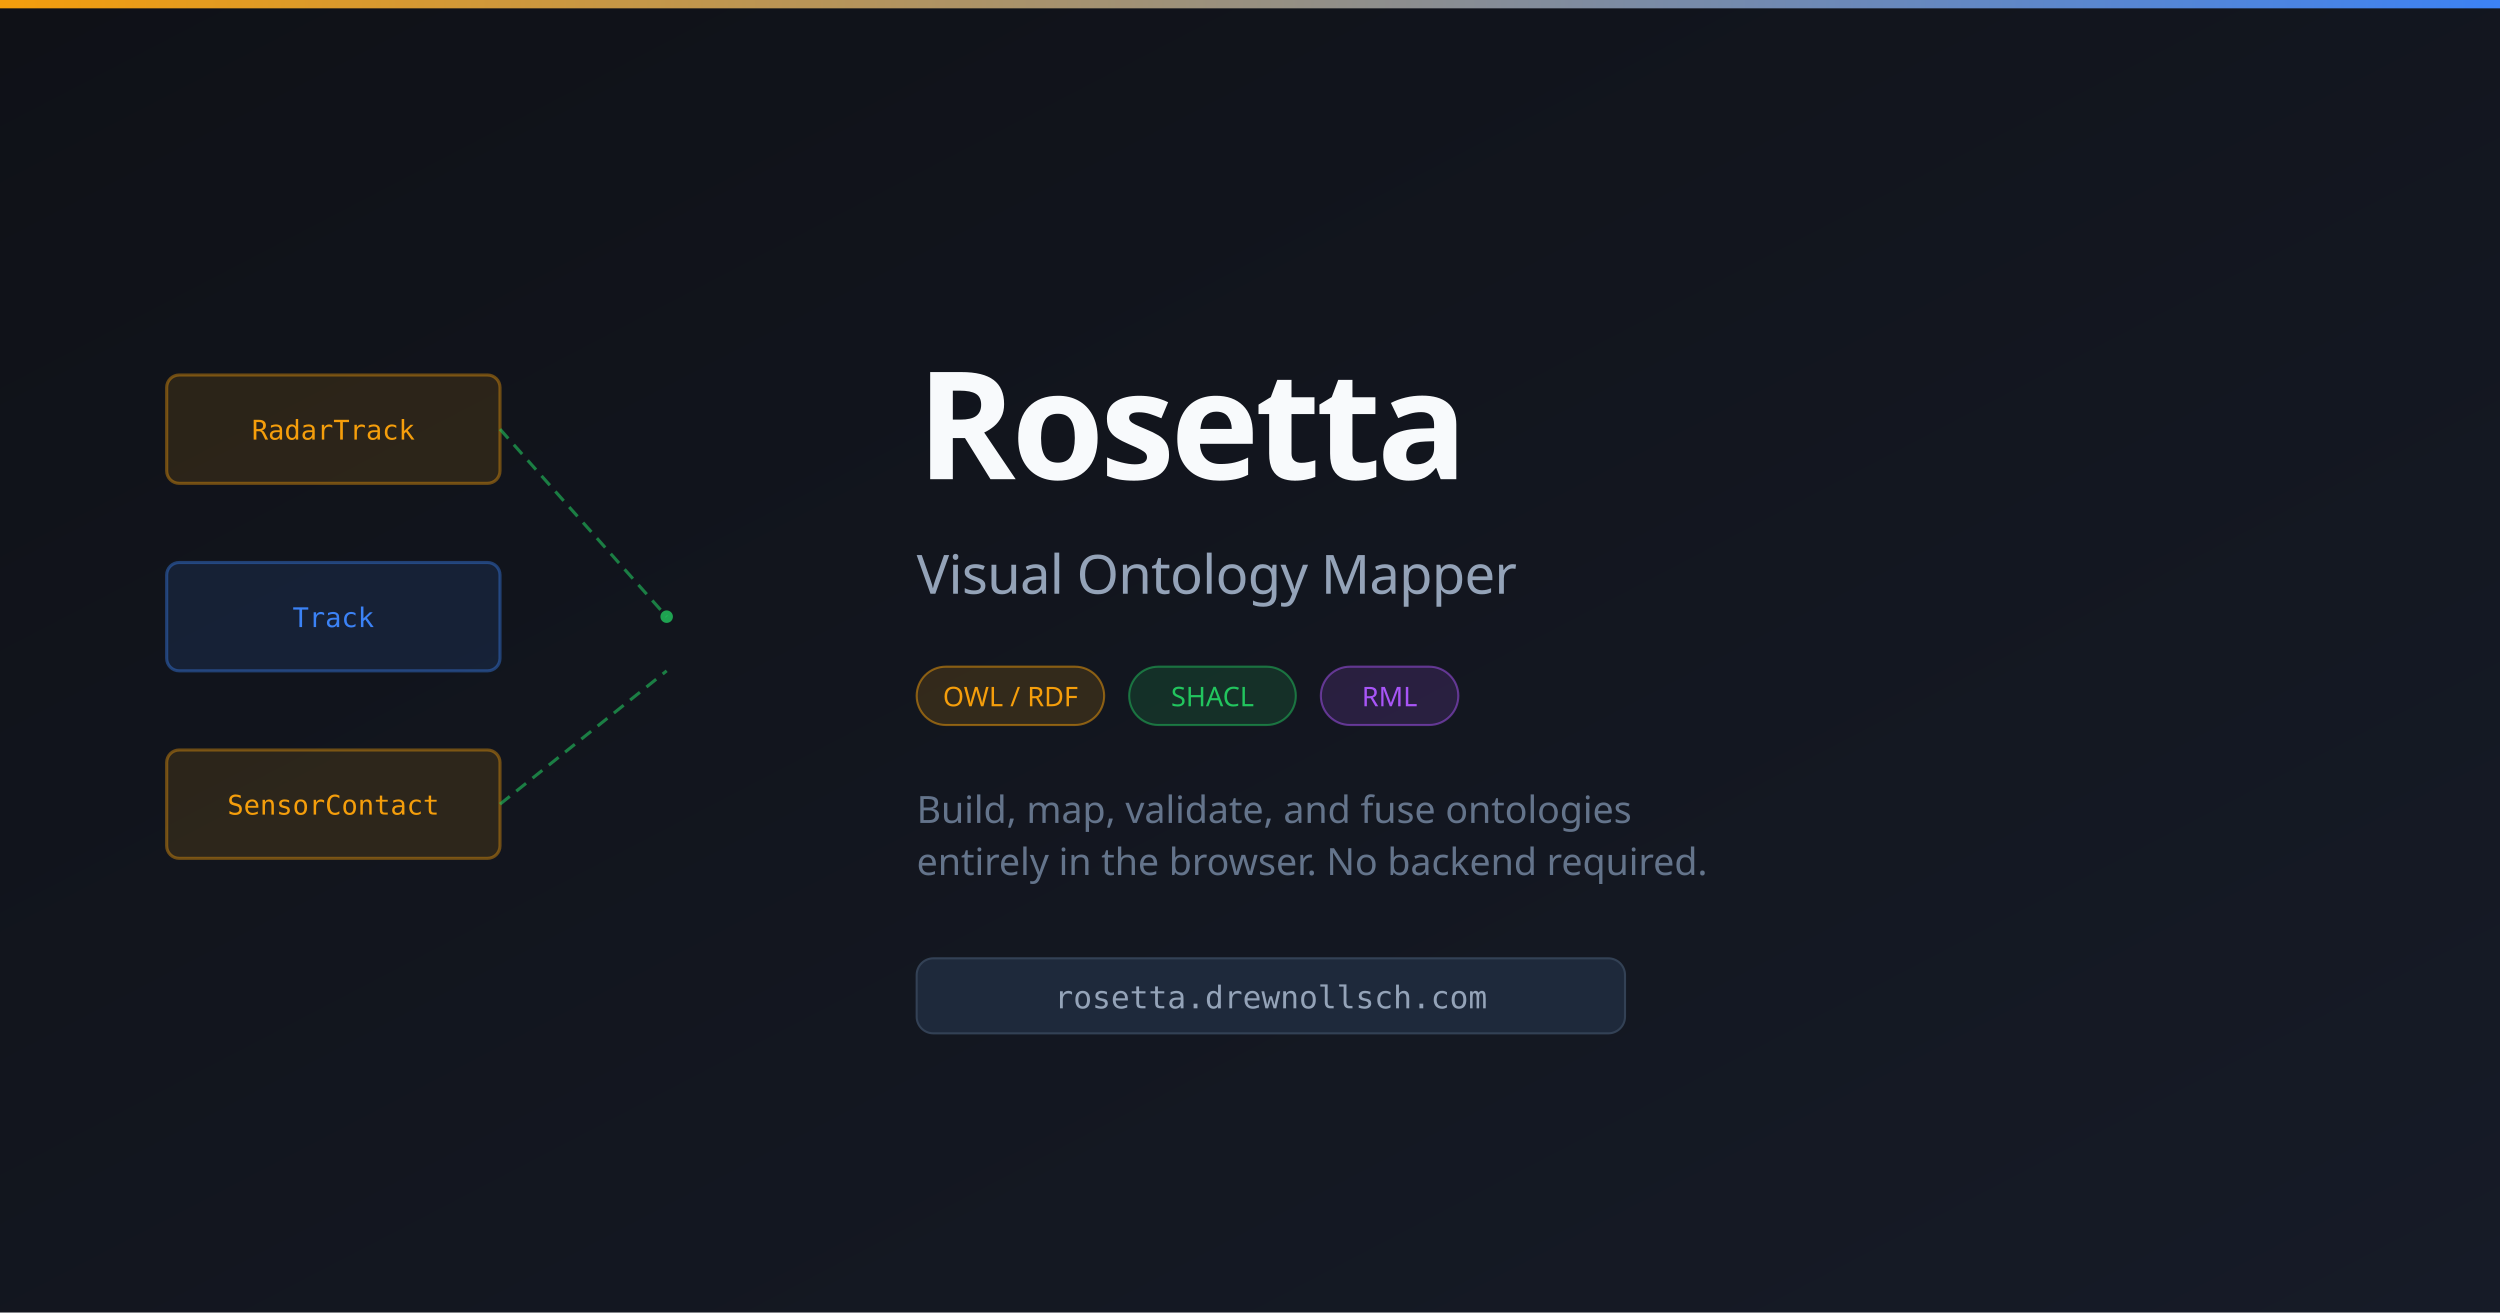
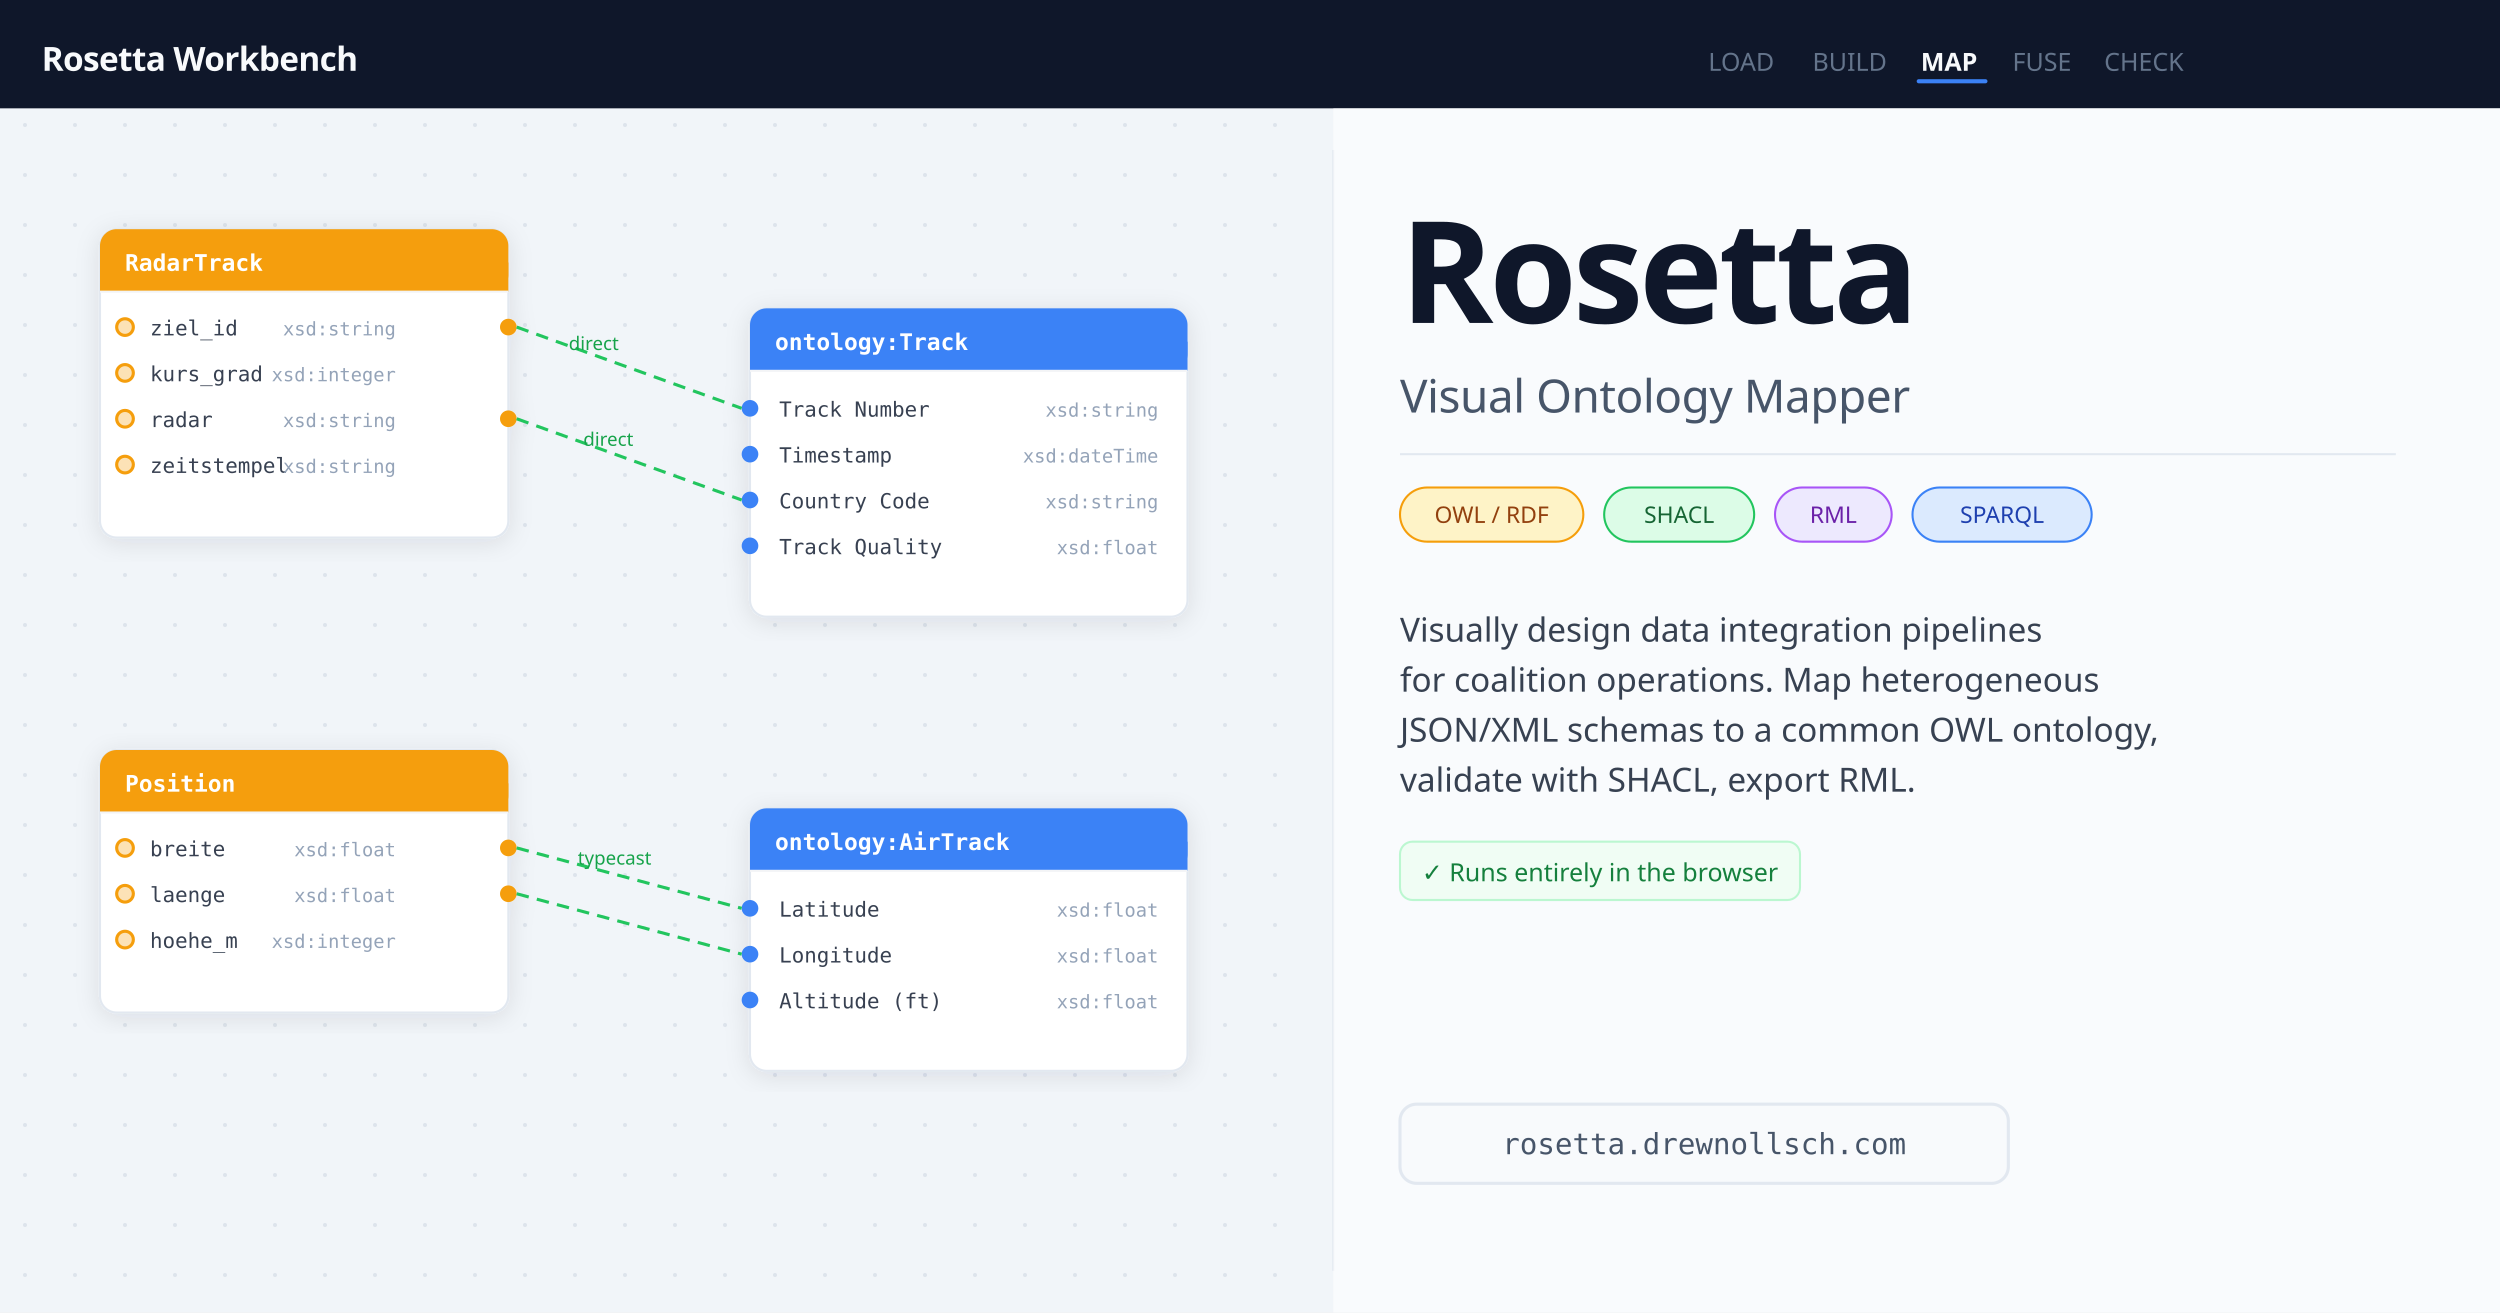
<svg xmlns="http://www.w3.org/2000/svg" width="1200" height="630" viewBox="0 0 1200 630">
  <defs>
-     <linearGradient id="bg" x1="0" y1="0" x2="1" y2="1">
-       <stop offset="0%" stop-color="#0f1117" />
-       <stop offset="100%" stop-color="#161b27" />
-     </linearGradient>
-     <linearGradient id="accent" x1="0" y1="0" x2="1" y2="0">
-       <stop offset="0%" stop-color="#f59e0b" />
-       <stop offset="100%" stop-color="#3b82f6" />
-     </linearGradient>
+     <filter id="shadow" x="-8%" y="-8%" width="116%" height="116%">
+       <feDropShadow dx="0" dy="2" stdDeviation="6" flood-color="#0f172a" flood-opacity="0.10" />
+     </filter>
+     <filter id="shadow-sm" x="-4%" y="-4%" width="108%" height="108%">
+       <feDropShadow dx="0" dy="1" stdDeviation="3" flood-color="#0f172a" flood-opacity="0.08" />
+     </filter>
  </defs>
-   <rect width="1200" height="630" fill="url(#bg)" />
-   <rect x="0" y="0" width="1200" height="4" fill="url(#accent)" />
-   <rect x="80" y="180" width="160" height="52" rx="6" fill="#f59e0b" fill-opacity="0.12" stroke="#f59e0b" stroke-opacity="0.4" stroke-width="1.5" />
-   <text x="160" y="211" font-family="ui-monospace, monospace" font-size="13" fill="#f59e0b" text-anchor="middle">RadarTrack</text>
-   <rect x="80" y="270" width="160" height="52" rx="6" fill="#3b82f6" fill-opacity="0.12" stroke="#3b82f6" stroke-opacity="0.4" stroke-width="1.5" />
-   <text x="160" y="301" font-family="ui-monospace, monospace" font-size="13" fill="#3b82f6" text-anchor="middle">Track</text>
-   <line x1="240" y1="206" x2="320" y2="296" stroke="#22c55e" stroke-width="1.5" stroke-dasharray="6,4" stroke-opacity="0.6" />
-   <circle cx="320" cy="296" r="3" fill="#22c55e" fill-opacity="0.8" />
-   <rect x="80" y="360" width="160" height="52" rx="6" fill="#f59e0b" fill-opacity="0.12" stroke="#f59e0b" stroke-opacity="0.4" stroke-width="1.5" />
-   <text x="160" y="391" font-family="ui-monospace, monospace" font-size="13" fill="#f59e0b" text-anchor="middle">SensorContact</text>
-   <line x1="240" y1="386" x2="320" y2="322" stroke="#22c55e" stroke-width="1.5" stroke-dasharray="6,4" stroke-opacity="0.6" />
-   <text x="440" y="230" font-family="ui-sans-serif, system-ui, sans-serif" font-size="72" font-weight="700" fill="#f8fafc" letter-spacing="-2">Rosetta</text>
-   <text x="440" y="285" font-family="ui-sans-serif, system-ui, sans-serif" font-size="26" fill="#94a3b8" letter-spacing="-0.3">Visual Ontology Mapper</text>
-   <rect x="440" y="320" width="90" height="28" rx="14" fill="#f59e0b" fill-opacity="0.15" stroke="#f59e0b" stroke-opacity="0.5" stroke-width="1" />
-   <text x="485" y="339" font-family="ui-sans-serif, system-ui, sans-serif" font-size="13" fill="#f59e0b" text-anchor="middle">OWL / RDF</text>
-   <rect x="542" y="320" width="80" height="28" rx="14" fill="#22c55e" fill-opacity="0.15" stroke="#22c55e" stroke-opacity="0.5" stroke-width="1" />
-   <text x="582" y="339" font-family="ui-sans-serif, system-ui, sans-serif" font-size="13" fill="#22c55e" text-anchor="middle">SHACL</text>
-   <rect x="634" y="320" width="66" height="28" rx="14" fill="#a855f7" fill-opacity="0.15" stroke="#a855f7" stroke-opacity="0.5" stroke-width="1" />
-   <text x="667" y="339" font-family="ui-sans-serif, system-ui, sans-serif" font-size="13" fill="#a855f7" text-anchor="middle">RML</text>
-   <text x="440" y="395" font-family="ui-sans-serif, system-ui, sans-serif" font-size="18" fill="#64748b">Build, map, validate, and fuse ontologies</text>
-   <text x="440" y="420" font-family="ui-sans-serif, system-ui, sans-serif" font-size="18" fill="#64748b">entirely in the browser. No backend required.</text>
-   <rect x="440" y="460" width="340" height="36" rx="8" fill="#1e293b" stroke="#334155" stroke-width="1" />
-   <text x="610" y="484" font-family="ui-monospace, monospace" font-size="15" fill="#94a3b8" text-anchor="middle">rosetta.drewnollsch.com</text>
+   <rect width="1200" height="630" fill="#f1f5f9" />
+   <rect x="0" y="0" width="1200" height="52" fill="#0f172a" />
+   <text x="20" y="34" font-family="ui-sans-serif, system-ui, sans-serif" font-size="16" font-weight="600" fill="#f8fafc" letter-spacing="-0.3">Rosetta Workbench</text>
+   <text x="820" y="34" font-family="ui-sans-serif, system-ui, sans-serif" font-size="12" fill="#64748b">LOAD</text>
+   <text x="870" y="34" font-family="ui-sans-serif, system-ui, sans-serif" font-size="12" fill="#64748b">BUILD</text>
+   <rect x="920" y="38" width="34" height="2" rx="1" fill="#3b82f6" />
+   <text x="922" y="34" font-family="ui-sans-serif, system-ui, sans-serif" font-size="12" font-weight="600" fill="#f8fafc">MAP</text>
+   <text x="966" y="34" font-family="ui-sans-serif, system-ui, sans-serif" font-size="12" fill="#64748b">FUSE</text>
+   <text x="1010" y="34" font-family="ui-sans-serif, system-ui, sans-serif" font-size="12" fill="#64748b">CHECK</text>
+   <pattern id="dots" x="0" y="0" width="24" height="24" patternUnits="userSpaceOnUse">
+     <circle cx="12" cy="12" r="1" fill="#cbd5e1" fill-opacity="0.5" />
+   </pattern>
+   <rect x="0" y="52" width="620" height="578" fill="url(#dots)" />
+   <g filter="url(#shadow)">
+     <rect x="48" y="110" width="196" height="148" rx="8" fill="white" stroke="#e2e8f0" stroke-width="1" />
+     <rect x="48" y="110" width="196" height="30" rx="8" fill="#f59e0b" />
+     <rect x="48" y="126" width="196" height="14" fill="#f59e0b" />
+     <text x="60" y="130" font-family="ui-monospace, monospace" font-size="11" font-weight="600" fill="white">RadarTrack</text>
+     <line x1="48" y1="140" x2="244" y2="140" stroke="#f3f4f6" stroke-width="1" />
+     <circle cx="60" cy="157" r="4" fill="#f59e0b" fill-opacity="0.3" stroke="#f59e0b" stroke-width="1.5" />
+     <text x="72" y="161" font-family="ui-monospace, monospace" font-size="10" fill="#374151">ziel_id</text>
+     <text x="190" y="161" font-family="ui-monospace, monospace" font-size="9" fill="#94a3b8" text-anchor="end">xsd:string</text>
+     <circle cx="60" cy="179" r="4" fill="#f59e0b" fill-opacity="0.3" stroke="#f59e0b" stroke-width="1.5" />
+     <text x="72" y="183" font-family="ui-monospace, monospace" font-size="10" fill="#374151">kurs_grad</text>
+     <text x="190" y="183" font-family="ui-monospace, monospace" font-size="9" fill="#94a3b8" text-anchor="end">xsd:integer</text>
+     <circle cx="60" cy="201" r="4" fill="#f59e0b" fill-opacity="0.3" stroke="#f59e0b" stroke-width="1.5" />
+     <text x="72" y="205" font-family="ui-monospace, monospace" font-size="10" fill="#374151">radar</text>
+     <text x="190" y="205" font-family="ui-monospace, monospace" font-size="9" fill="#94a3b8" text-anchor="end">xsd:string</text>
+     <circle cx="60" cy="223" r="4" fill="#f59e0b" fill-opacity="0.3" stroke="#f59e0b" stroke-width="1.5" />
+     <text x="72" y="227" font-family="ui-monospace, monospace" font-size="10" fill="#374151">zeitstempel</text>
+     <text x="190" y="227" font-family="ui-monospace, monospace" font-size="9" fill="#94a3b8" text-anchor="end">xsd:string</text>
+     <circle cx="244" cy="157" r="4" fill="#f59e0b" />
+     <circle cx="244" cy="201" r="4" fill="#f59e0b" />
+   </g>
+   <g filter="url(#shadow)">
+     <rect x="48" y="360" width="196" height="126" rx="8" fill="white" stroke="#e2e8f0" stroke-width="1" />
+     <rect x="48" y="360" width="196" height="30" rx="8" fill="#f59e0b" />
+     <rect x="48" y="376" width="196" height="14" fill="#f59e0b" />
+     <text x="60" y="380" font-family="ui-monospace, monospace" font-size="11" font-weight="600" fill="white">Position</text>
+     <line x1="48" y1="390" x2="244" y2="390" stroke="#f3f4f6" stroke-width="1" />
+     <circle cx="60" cy="407" r="4" fill="#f59e0b" fill-opacity="0.3" stroke="#f59e0b" stroke-width="1.5" />
+     <text x="72" y="411" font-family="ui-monospace, monospace" font-size="10" fill="#374151">breite</text>
+     <text x="190" y="411" font-family="ui-monospace, monospace" font-size="9" fill="#94a3b8" text-anchor="end">xsd:float</text>
+     <circle cx="60" cy="429" r="4" fill="#f59e0b" fill-opacity="0.3" stroke="#f59e0b" stroke-width="1.5" />
+     <text x="72" y="433" font-family="ui-monospace, monospace" font-size="10" fill="#374151">laenge</text>
+     <text x="190" y="433" font-family="ui-monospace, monospace" font-size="9" fill="#94a3b8" text-anchor="end">xsd:float</text>
+     <circle cx="60" cy="451" r="4" fill="#f59e0b" fill-opacity="0.3" stroke="#f59e0b" stroke-width="1.5" />
+     <text x="72" y="455" font-family="ui-monospace, monospace" font-size="10" fill="#374151">hoehe_m</text>
+     <text x="190" y="455" font-family="ui-monospace, monospace" font-size="9" fill="#94a3b8" text-anchor="end">xsd:integer</text>
+     <circle cx="244" cy="407" r="4" fill="#f59e0b" />
+     <circle cx="244" cy="429" r="4" fill="#f59e0b" />
+   </g>
+   <g filter="url(#shadow)">
+     <rect x="360" y="148" width="210" height="148" rx="8" fill="white" stroke="#e2e8f0" stroke-width="1" />
+     <rect x="360" y="148" width="210" height="30" rx="8" fill="#3b82f6" />
+     <rect x="360" y="164" width="210" height="14" fill="#3b82f6" />
+     <text x="372" y="168" font-family="ui-monospace, monospace" font-size="11" font-weight="600" fill="white">ontology:Track</text>
+     <line x1="360" y1="178" x2="570" y2="178" stroke="#f3f4f6" stroke-width="1" />
+     <text x="374" y="200" font-family="ui-monospace, monospace" font-size="10" fill="#374151">Track Number</text>
+     <text x="556" y="200" font-family="ui-monospace, monospace" font-size="9" fill="#94a3b8" text-anchor="end">xsd:string</text>
+     <circle cx="360" cy="196" r="4" fill="#3b82f6" />
+     <text x="374" y="222" font-family="ui-monospace, monospace" font-size="10" fill="#374151">Timestamp</text>
+     <text x="556" y="222" font-family="ui-monospace, monospace" font-size="9" fill="#94a3b8" text-anchor="end">xsd:dateTime</text>
+     <circle cx="360" cy="218" r="4" fill="#3b82f6" />
+     <text x="374" y="244" font-family="ui-monospace, monospace" font-size="10" fill="#374151">Country Code</text>
+     <text x="556" y="244" font-family="ui-monospace, monospace" font-size="9" fill="#94a3b8" text-anchor="end">xsd:string</text>
+     <circle cx="360" cy="240" r="4" fill="#3b82f6" />
+     <text x="374" y="266" font-family="ui-monospace, monospace" font-size="10" fill="#374151">Track Quality</text>
+     <text x="556" y="266" font-family="ui-monospace, monospace" font-size="9" fill="#94a3b8" text-anchor="end">xsd:float</text>
+     <circle cx="360" cy="262" r="4" fill="#3b82f6" />
+   </g>
+   <g filter="url(#shadow)">
+     <rect x="360" y="388" width="210" height="126" rx="8" fill="white" stroke="#e2e8f0" stroke-width="1" />
+     <rect x="360" y="388" width="210" height="30" rx="8" fill="#3b82f6" />
+     <rect x="360" y="404" width="210" height="14" fill="#3b82f6" />
+     <text x="372" y="408" font-family="ui-monospace, monospace" font-size="11" font-weight="600" fill="white">ontology:AirTrack</text>
+     <line x1="360" y1="418" x2="570" y2="418" stroke="#f3f4f6" stroke-width="1" />
+     <text x="374" y="440" font-family="ui-monospace, monospace" font-size="10" fill="#374151">Latitude</text>
+     <text x="556" y="440" font-family="ui-monospace, monospace" font-size="9" fill="#94a3b8" text-anchor="end">xsd:float</text>
+     <circle cx="360" cy="436" r="4" fill="#3b82f6" />
+     <text x="374" y="462" font-family="ui-monospace, monospace" font-size="10" fill="#374151">Longitude</text>
+     <text x="556" y="462" font-family="ui-monospace, monospace" font-size="9" fill="#94a3b8" text-anchor="end">xsd:float</text>
+     <circle cx="360" cy="458" r="4" fill="#3b82f6" />
+     <text x="374" y="484" font-family="ui-monospace, monospace" font-size="10" fill="#374151">Altitude (ft)</text>
+     <text x="556" y="484" font-family="ui-monospace, monospace" font-size="9" fill="#94a3b8" text-anchor="end">xsd:float</text>
+     <circle cx="360" cy="480" r="4" fill="#3b82f6" />
+   </g>
+   <line x1="248" y1="157" x2="356" y2="196" stroke="#22c55e" stroke-width="1.5" stroke-dasharray="6,4" />
+   <text x="285" y="168" font-family="ui-sans-serif, system-ui, sans-serif" font-size="9" fill="#16a34a" text-anchor="middle">direct</text>
+   <line x1="248" y1="201" x2="356" y2="240" stroke="#22c55e" stroke-width="1.5" stroke-dasharray="6,4" />
+   <text x="292" y="214" font-family="ui-sans-serif, system-ui, sans-serif" font-size="9" fill="#16a34a" text-anchor="middle">direct</text>
+   <line x1="248" y1="407" x2="356" y2="436" stroke="#22c55e" stroke-width="1.5" stroke-dasharray="6,4" />
+   <text x="295" y="415" font-family="ui-sans-serif, system-ui, sans-serif" font-size="9" fill="#16a34a" text-anchor="middle">typecast</text>
+   <line x1="248" y1="429" x2="356" y2="458" stroke="#22c55e" stroke-width="1.5" stroke-dasharray="6,4" />
+   <line x1="640" y1="72" x2="640" y2="610" stroke="#e2e8f0" stroke-width="1" />
+   <rect x="640" y="52" width="560" height="578" fill="white" fill-opacity="0.6" />
+   <text x="672" y="155" font-family="ui-sans-serif, system-ui, sans-serif" font-size="68" font-weight="700" fill="#0f172a" letter-spacing="-2">Rosetta</text>
+   <text x="672" y="198" font-family="ui-sans-serif, system-ui, sans-serif" font-size="22" fill="#475569" letter-spacing="-0.2">Visual Ontology Mapper</text>
+   <line x1="672" y1="218" x2="1150" y2="218" stroke="#e2e8f0" stroke-width="1" />
+   <rect x="672" y="234" width="88" height="26" rx="13" fill="#fef3c7" stroke="#f59e0b" stroke-width="1" />
+   <text x="716" y="251" font-family="ui-sans-serif, system-ui, sans-serif" font-size="11" font-weight="500" fill="#92400e" text-anchor="middle">OWL / RDF</text>
+   <rect x="770" y="234" width="72" height="26" rx="13" fill="#dcfce7" stroke="#22c55e" stroke-width="1" />
+   <text x="806" y="251" font-family="ui-sans-serif, system-ui, sans-serif" font-size="11" font-weight="500" fill="#166534" text-anchor="middle">SHACL</text>
+   <rect x="852" y="234" width="56" height="26" rx="13" fill="#ede9fe" stroke="#a855f7" stroke-width="1" />
+   <text x="880" y="251" font-family="ui-sans-serif, system-ui, sans-serif" font-size="11" font-weight="500" fill="#6b21a8" text-anchor="middle">RML</text>
+   <rect x="918" y="234" width="86" height="26" rx="13" fill="#dbeafe" stroke="#3b82f6" stroke-width="1" />
+   <text x="961" y="251" font-family="ui-sans-serif, system-ui, sans-serif" font-size="11" font-weight="500" fill="#1e40af" text-anchor="middle">SPARQL</text>
+   <text x="672" y="308" font-family="ui-sans-serif, system-ui, sans-serif" font-size="16" fill="#374151">Visually design data integration pipelines</text>
+   <text x="672" y="332" font-family="ui-sans-serif, system-ui, sans-serif" font-size="16" fill="#374151">for coalition operations. Map heterogeneous</text>
+   <text x="672" y="356" font-family="ui-sans-serif, system-ui, sans-serif" font-size="16" fill="#374151">JSON/XML schemas to a common OWL ontology,</text>
+   <text x="672" y="380" font-family="ui-sans-serif, system-ui, sans-serif" font-size="16" fill="#374151">validate with SHACL, export RML.</text>
+   <rect x="672" y="404" width="192" height="28" rx="6" fill="#f0fdf4" stroke="#bbf7d0" stroke-width="1" />
+   <text x="768" y="423" font-family="ui-sans-serif, system-ui, sans-serif" font-size="12" font-weight="500" fill="#15803d" text-anchor="middle">✓ Runs entirely in the browser</text>
+   <rect x="672" y="530" width="292" height="38" rx="8" fill="#f8fafc" stroke="#e2e8f0" stroke-width="1.5" />
+   <text x="818" y="554" font-family="ui-monospace, monospace" font-size="14" fill="#475569" text-anchor="middle">rosetta.drewnollsch.com</text>
</svg>
